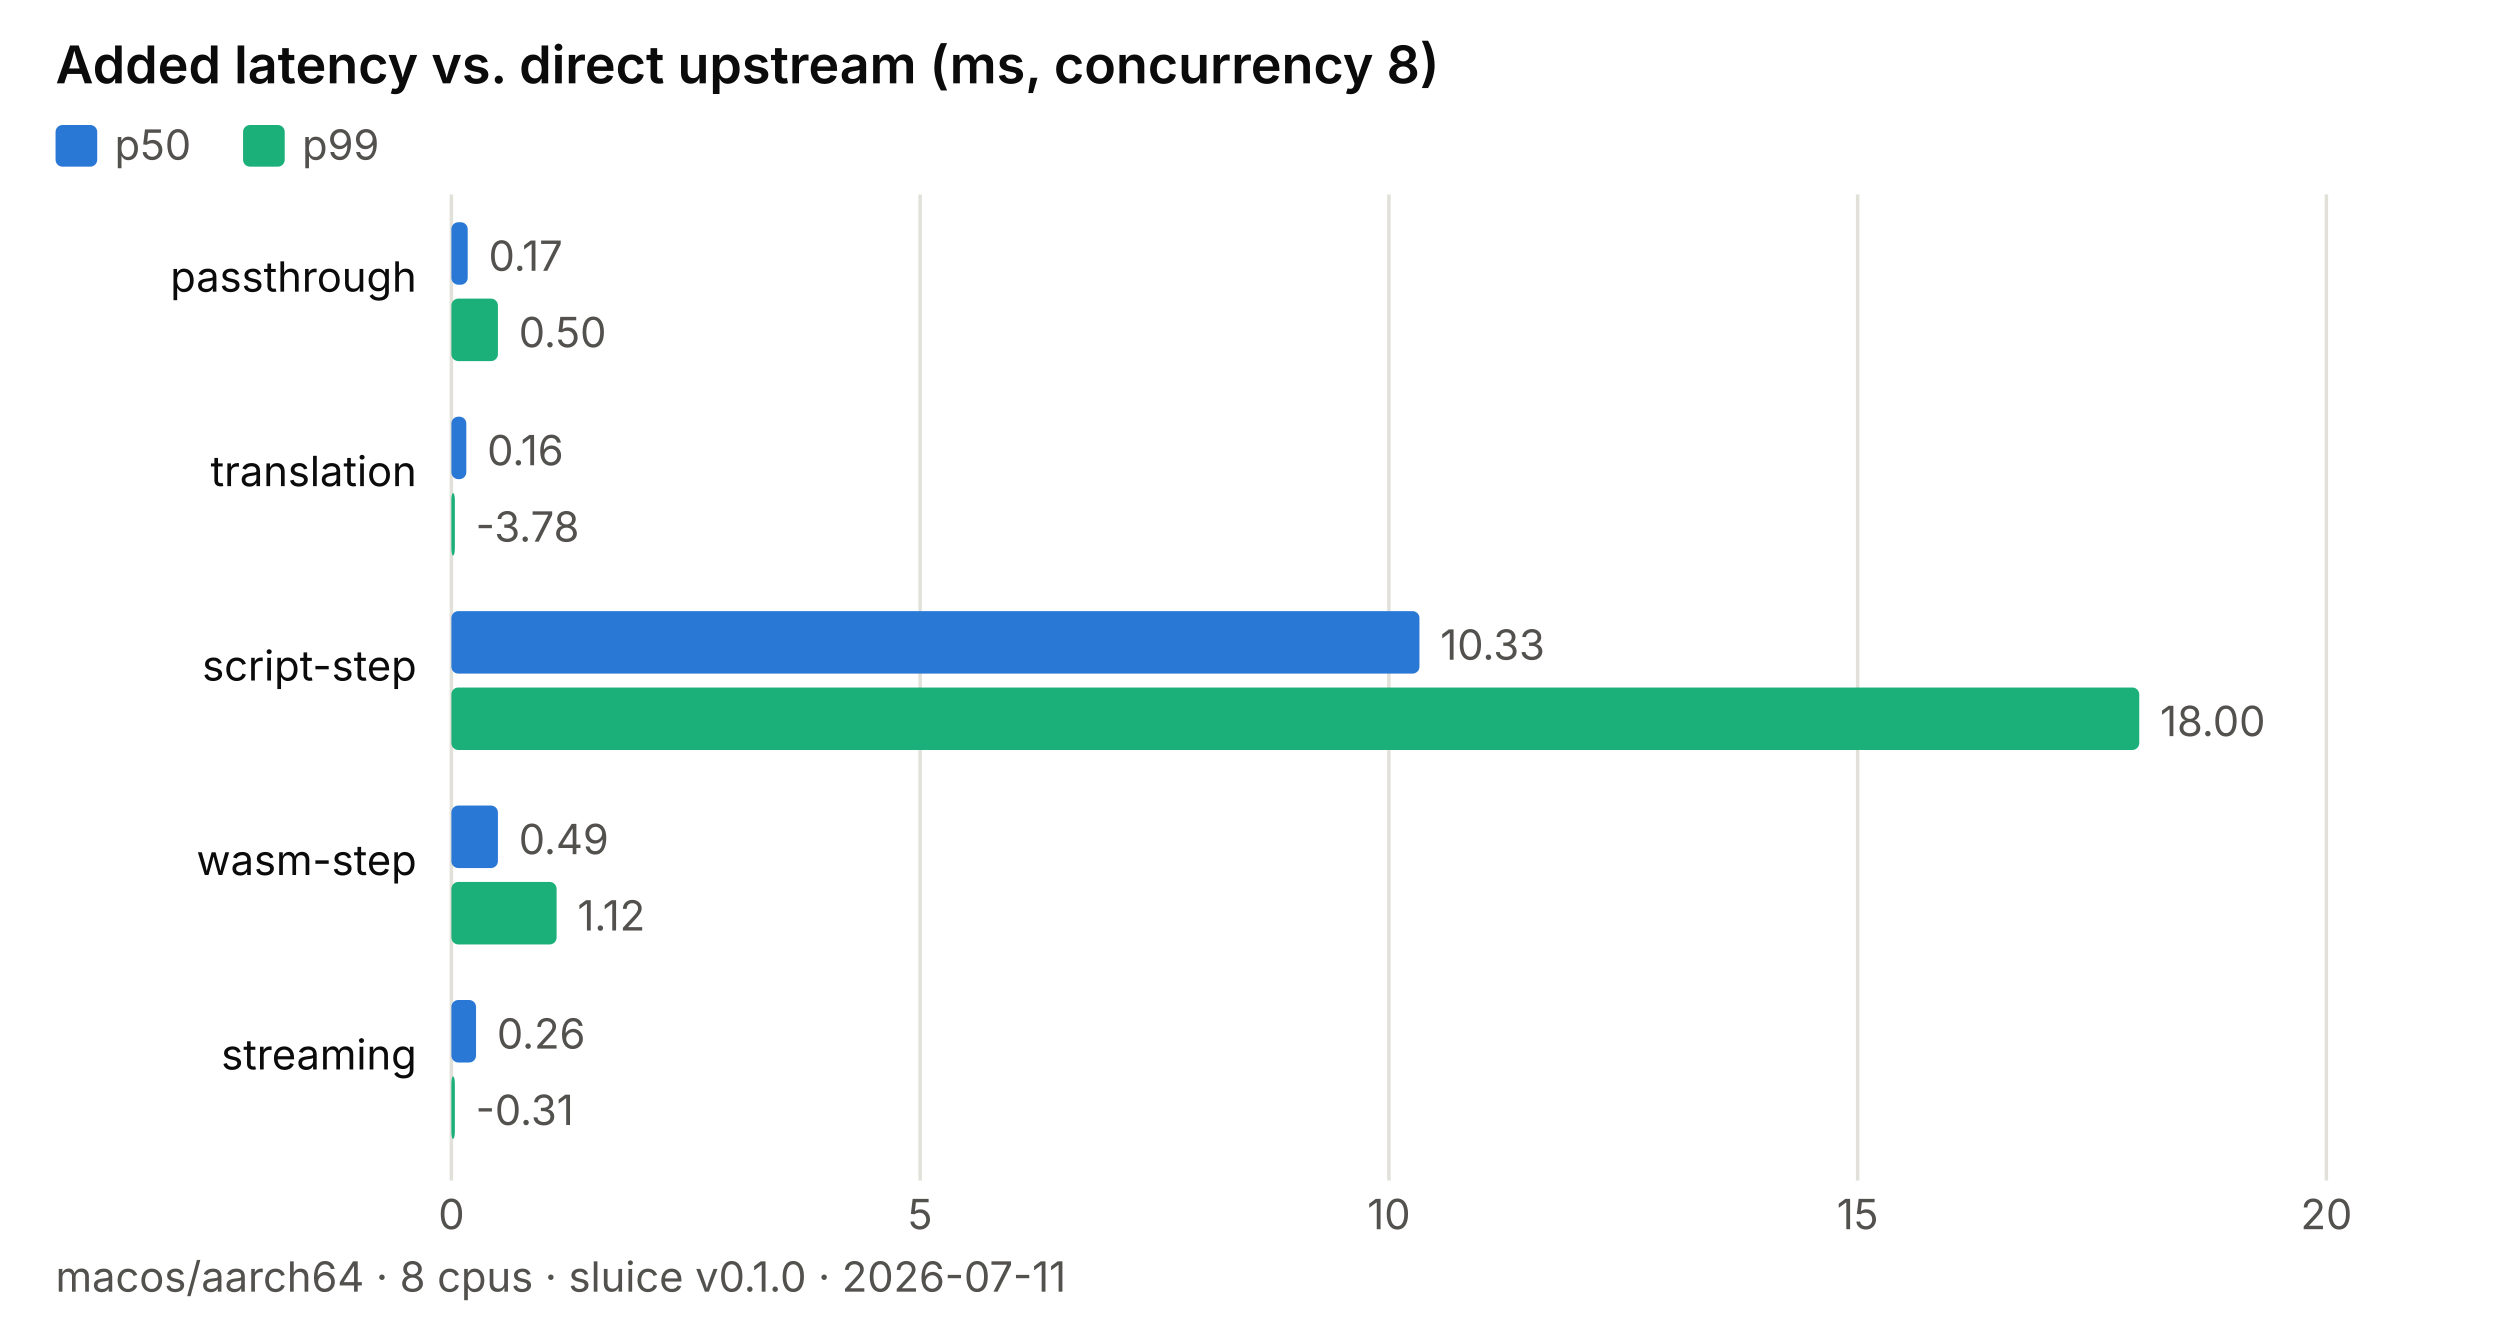
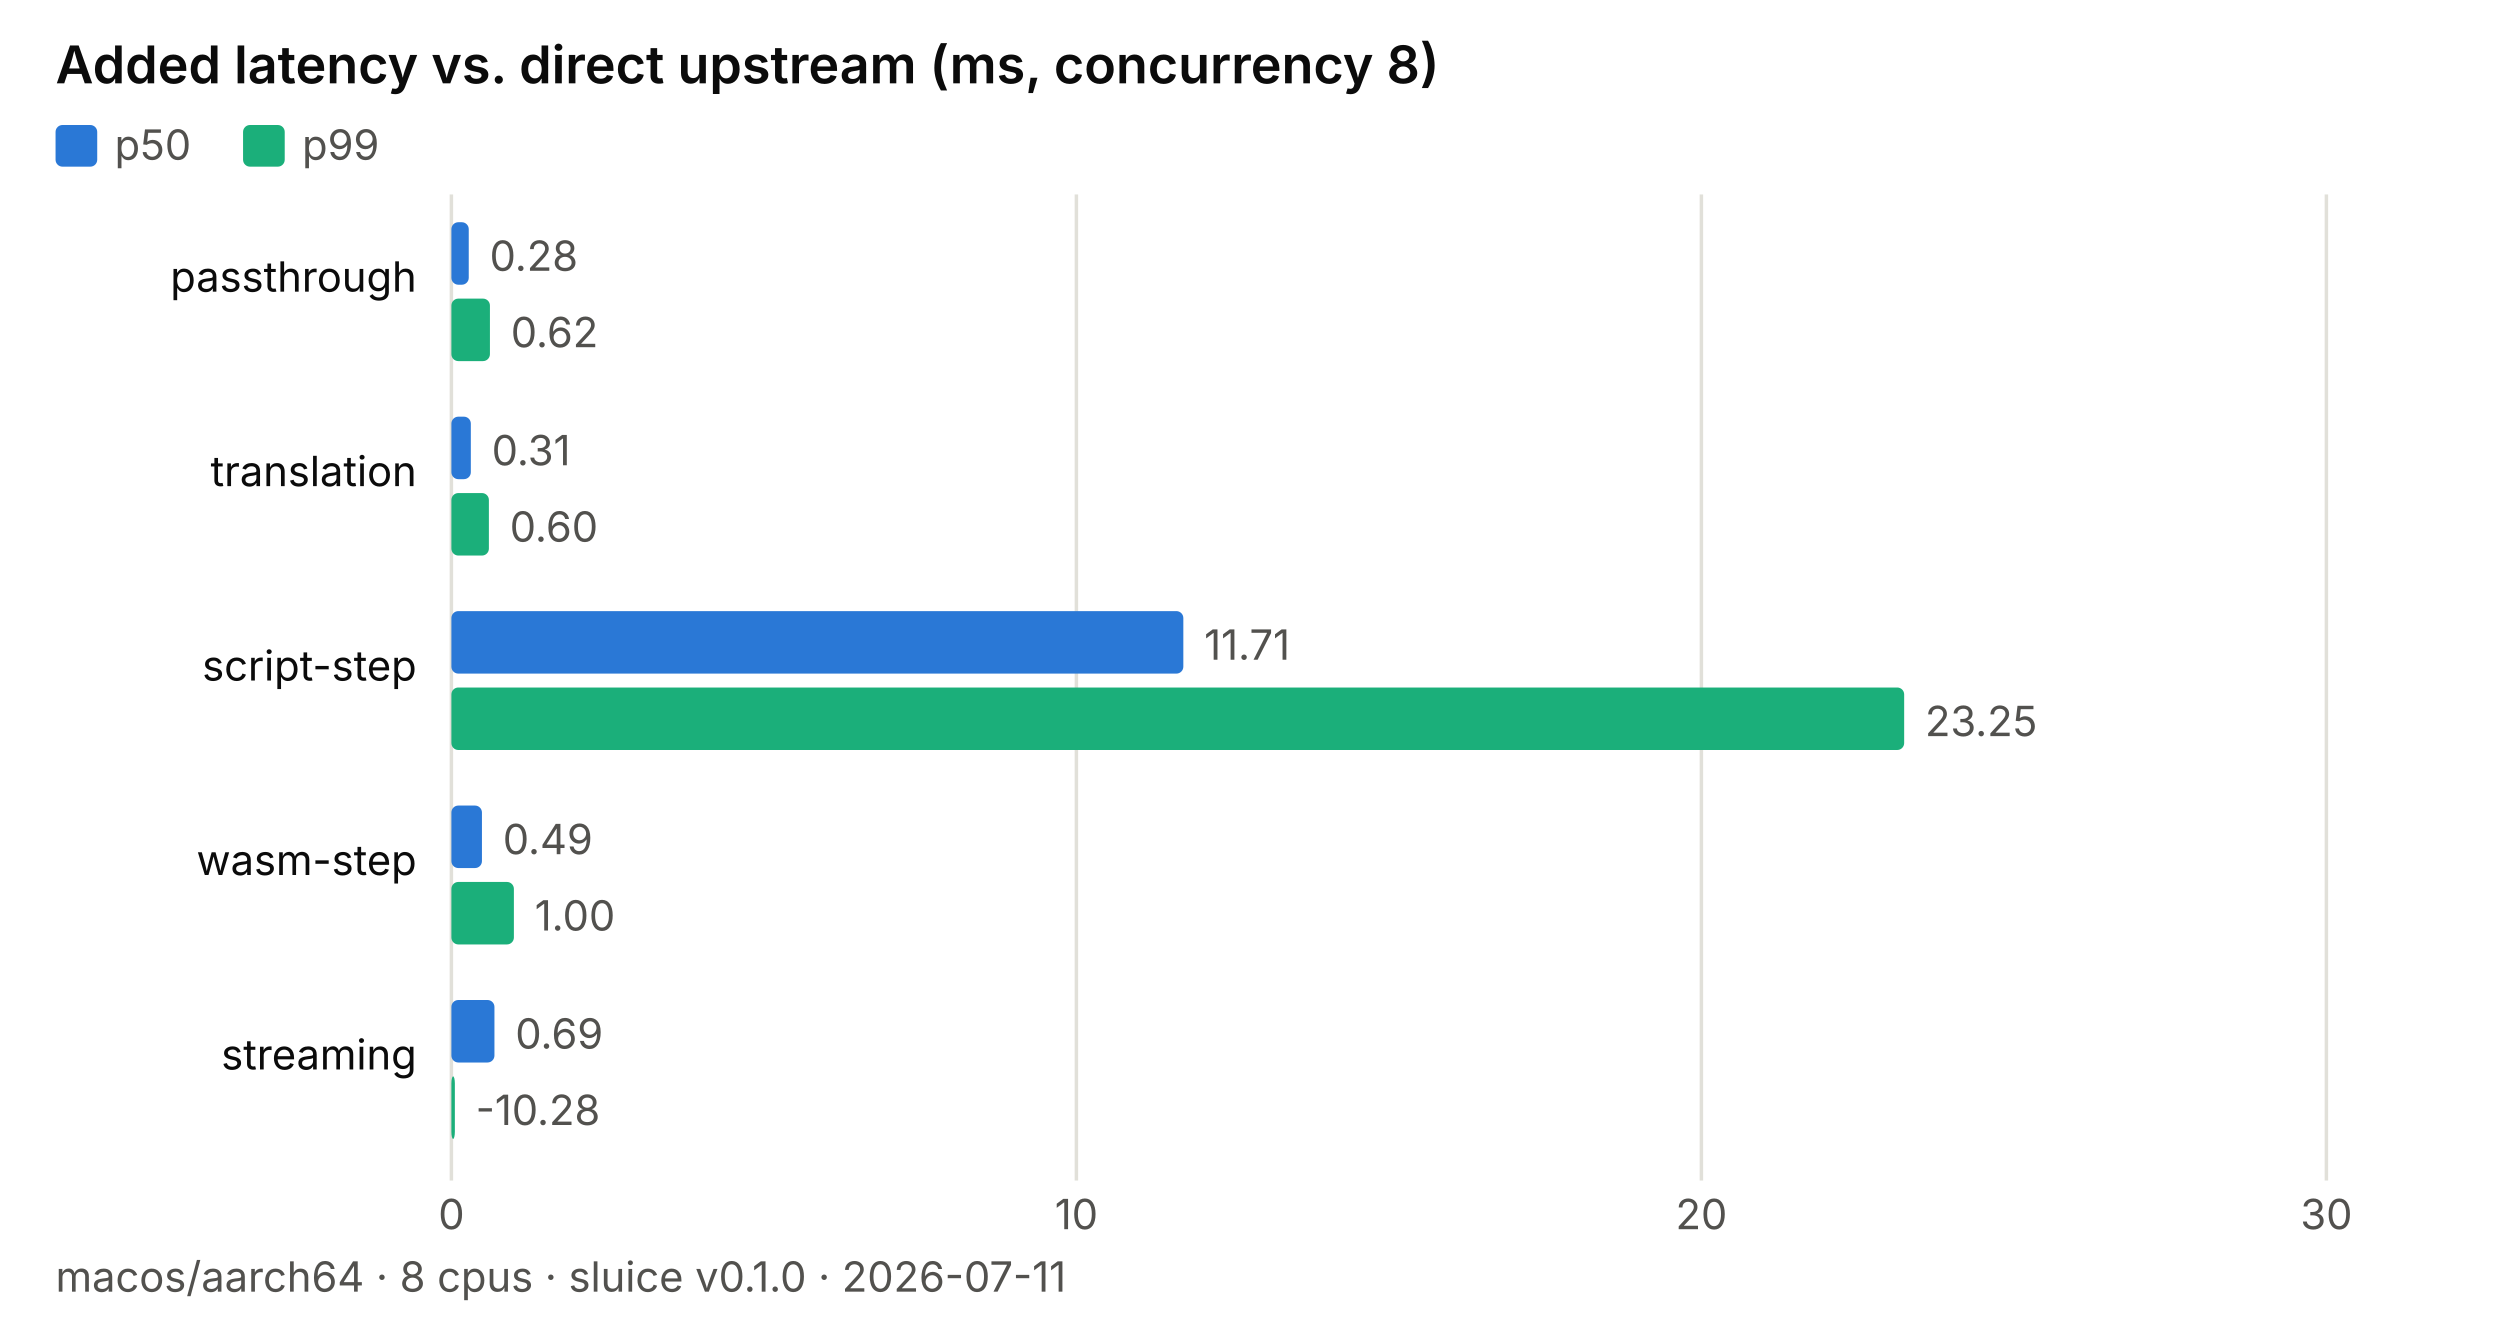
<svg xmlns="http://www.w3.org/2000/svg" viewBox="0 0 720 382" font-family="-apple-system, 'Segoe UI', sans-serif" font-size="12">
  <text x="16" y="24" font-size="15" font-weight="600" fill="#0b0b0b">Added latency vs. direct upstream (ms, concurrency 8)</text>
  <rect x="16" y="36" width="12" height="12" rx="2" fill="#2a78d6" />
  <text x="33" y="46" fill="#52514e">p50</text>
  <rect x="70" y="36" width="12" height="12" rx="2" fill="#1baf7a" />
  <text x="87" y="46" fill="#52514e">p99</text>
  <line x1="130.0" y1="56" x2="130.0" y2="340.0" stroke="#e1e0d9" stroke-width="1" />
  <text x="130.0" y="354.0" text-anchor="middle" fill="#52514e">0</text>
-   <line x1="265.0" y1="56" x2="265.0" y2="340.0" stroke="#e1e0d9" stroke-width="1" />
-   <text x="265.0" y="354.0" text-anchor="middle" fill="#52514e">5</text>
-   <line x1="400.0" y1="56" x2="400.0" y2="340.0" stroke="#e1e0d9" stroke-width="1" />
-   <text x="400.0" y="354.0" text-anchor="middle" fill="#52514e">10</text>
-   <line x1="535.0" y1="56" x2="535.0" y2="340.0" stroke="#e1e0d9" stroke-width="1" />
-   <text x="535.0" y="354.0" text-anchor="middle" fill="#52514e">15</text>
+   <line x1="310.0" y1="56" x2="310.0" y2="340.0" stroke="#e1e0d9" stroke-width="1" />
+   <text x="310.0" y="354.0" text-anchor="middle" fill="#52514e">10</text>
+   <line x1="490.0" y1="56" x2="490.0" y2="340.0" stroke="#e1e0d9" stroke-width="1" />
+   <text x="490.0" y="354.0" text-anchor="middle" fill="#52514e">20</text>
  <line x1="670.0" y1="56" x2="670.0" y2="340.0" stroke="#e1e0d9" stroke-width="1" />
-   <text x="670.0" y="354.0" text-anchor="middle" fill="#52514e">20</text>
+   <text x="670.0" y="354.0" text-anchor="middle" fill="#52514e">30</text>
  <text x="120.0" y="84.0" text-anchor="end" fill="#0b0b0b">passthrough</text>
-   <rect x="130" y="64.0" width="4.7" height="18" rx="2" fill="#2a78d6" />
-   <text x="140.7" y="78.0" fill="#52514e">0.17</text>
-   <rect x="130" y="86.0" width="13.4" height="18" rx="2" fill="#1baf7a" />
-   <text x="149.4" y="100.0" fill="#52514e">0.50</text>
+   <rect x="130" y="64.0" width="5.0" height="18" rx="2" fill="#2a78d6" />
+   <text x="141.0" y="78.0" fill="#52514e">0.28</text>
+   <rect x="130" y="86.0" width="11.1" height="18" rx="2" fill="#1baf7a" />
+   <text x="147.1" y="100.0" fill="#52514e">0.62</text>
  <text x="120.0" y="140.0" text-anchor="end" fill="#0b0b0b">translation</text>
-   <rect x="130" y="120.0" width="4.3" height="18" rx="2" fill="#2a78d6" />
-   <text x="140.3" y="134.0" fill="#52514e">0.16</text>
-   <rect x="130" y="142.0" width="1.0" height="18" rx="2" fill="#1baf7a" />
-   <text x="137.0" y="156.0" fill="#52514e">-3.78</text>
+   <rect x="130" y="120.0" width="5.6" height="18" rx="2" fill="#2a78d6" />
+   <text x="141.6" y="134.0" fill="#52514e">0.31</text>
+   <rect x="130" y="142.0" width="10.8" height="18" rx="2" fill="#1baf7a" />
+   <text x="146.8" y="156.0" fill="#52514e">0.60</text>
  <text x="120.0" y="196.0" text-anchor="end" fill="#0b0b0b">script-step</text>
-   <rect x="130" y="176.0" width="278.8" height="18" rx="2" fill="#2a78d6" />
-   <text x="414.8" y="190.0" fill="#52514e">10.33</text>
-   <rect x="130" y="198.0" width="486.1" height="18" rx="2" fill="#1baf7a" />
-   <text x="622.1" y="212.0" fill="#52514e">18.00</text>
+   <rect x="130" y="176.0" width="210.8" height="18" rx="2" fill="#2a78d6" />
+   <text x="346.8" y="190.0" fill="#52514e">11.71</text>
+   <rect x="130" y="198.0" width="418.4" height="18" rx="2" fill="#1baf7a" />
+   <text x="554.4" y="212.0" fill="#52514e">23.25</text>
  <text x="120.0" y="252.0" text-anchor="end" fill="#0b0b0b">wasm-step</text>
-   <rect x="130" y="232.0" width="13.4" height="18" rx="2" fill="#2a78d6" />
-   <text x="149.4" y="246.0" fill="#52514e">0.49</text>
-   <rect x="130" y="254.0" width="30.3" height="18" rx="2" fill="#1baf7a" />
-   <text x="166.3" y="268.0" fill="#52514e">1.12</text>
+   <rect x="130" y="232.0" width="8.8" height="18" rx="2" fill="#2a78d6" />
+   <text x="144.8" y="246.0" fill="#52514e">0.49</text>
+   <rect x="130" y="254.0" width="18.0" height="18" rx="2" fill="#1baf7a" />
+   <text x="154.0" y="268.0" fill="#52514e">1.00</text>
  <text x="120.0" y="308.0" text-anchor="end" fill="#0b0b0b">streaming</text>
-   <rect x="130" y="288.0" width="7.1" height="18" rx="2" fill="#2a78d6" />
-   <text x="143.1" y="302.0" fill="#52514e">0.26</text>
+   <rect x="130" y="288.0" width="12.4" height="18" rx="2" fill="#2a78d6" />
+   <text x="148.4" y="302.0" fill="#52514e">0.69</text>
  <rect x="130" y="310.0" width="1.0" height="18" rx="2" fill="#1baf7a" />
-   <text x="137.0" y="324.0" fill="#52514e">-0.31</text>
+   <text x="137.0" y="324.0" fill="#52514e">-10.28</text>
  <text x="16" y="372.0" fill="#52514e">macos/aarch64 · 8 cpus · sluice v0.1.0 · 2026-07-11</text>
</svg>
